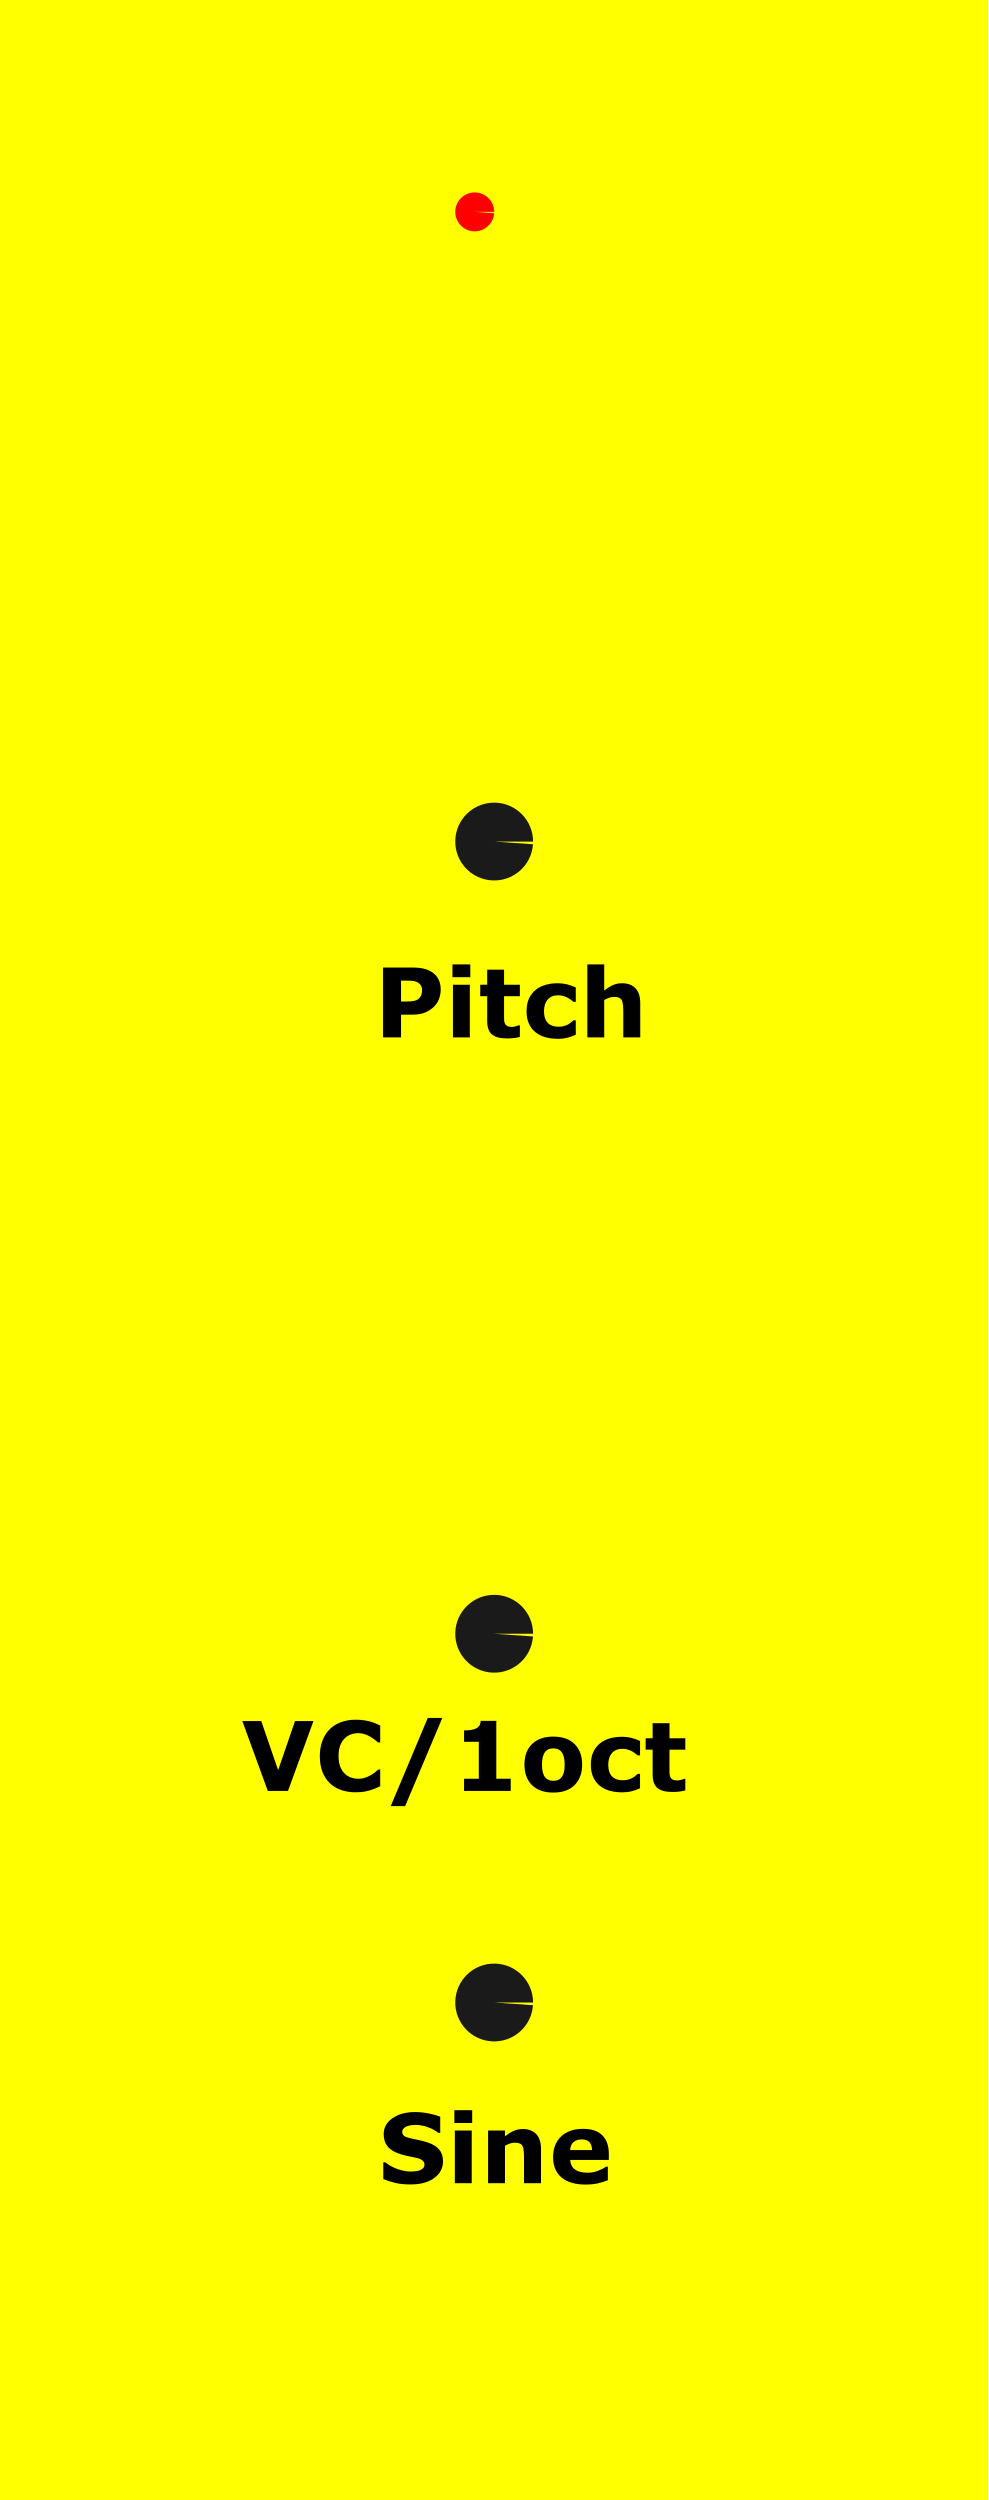
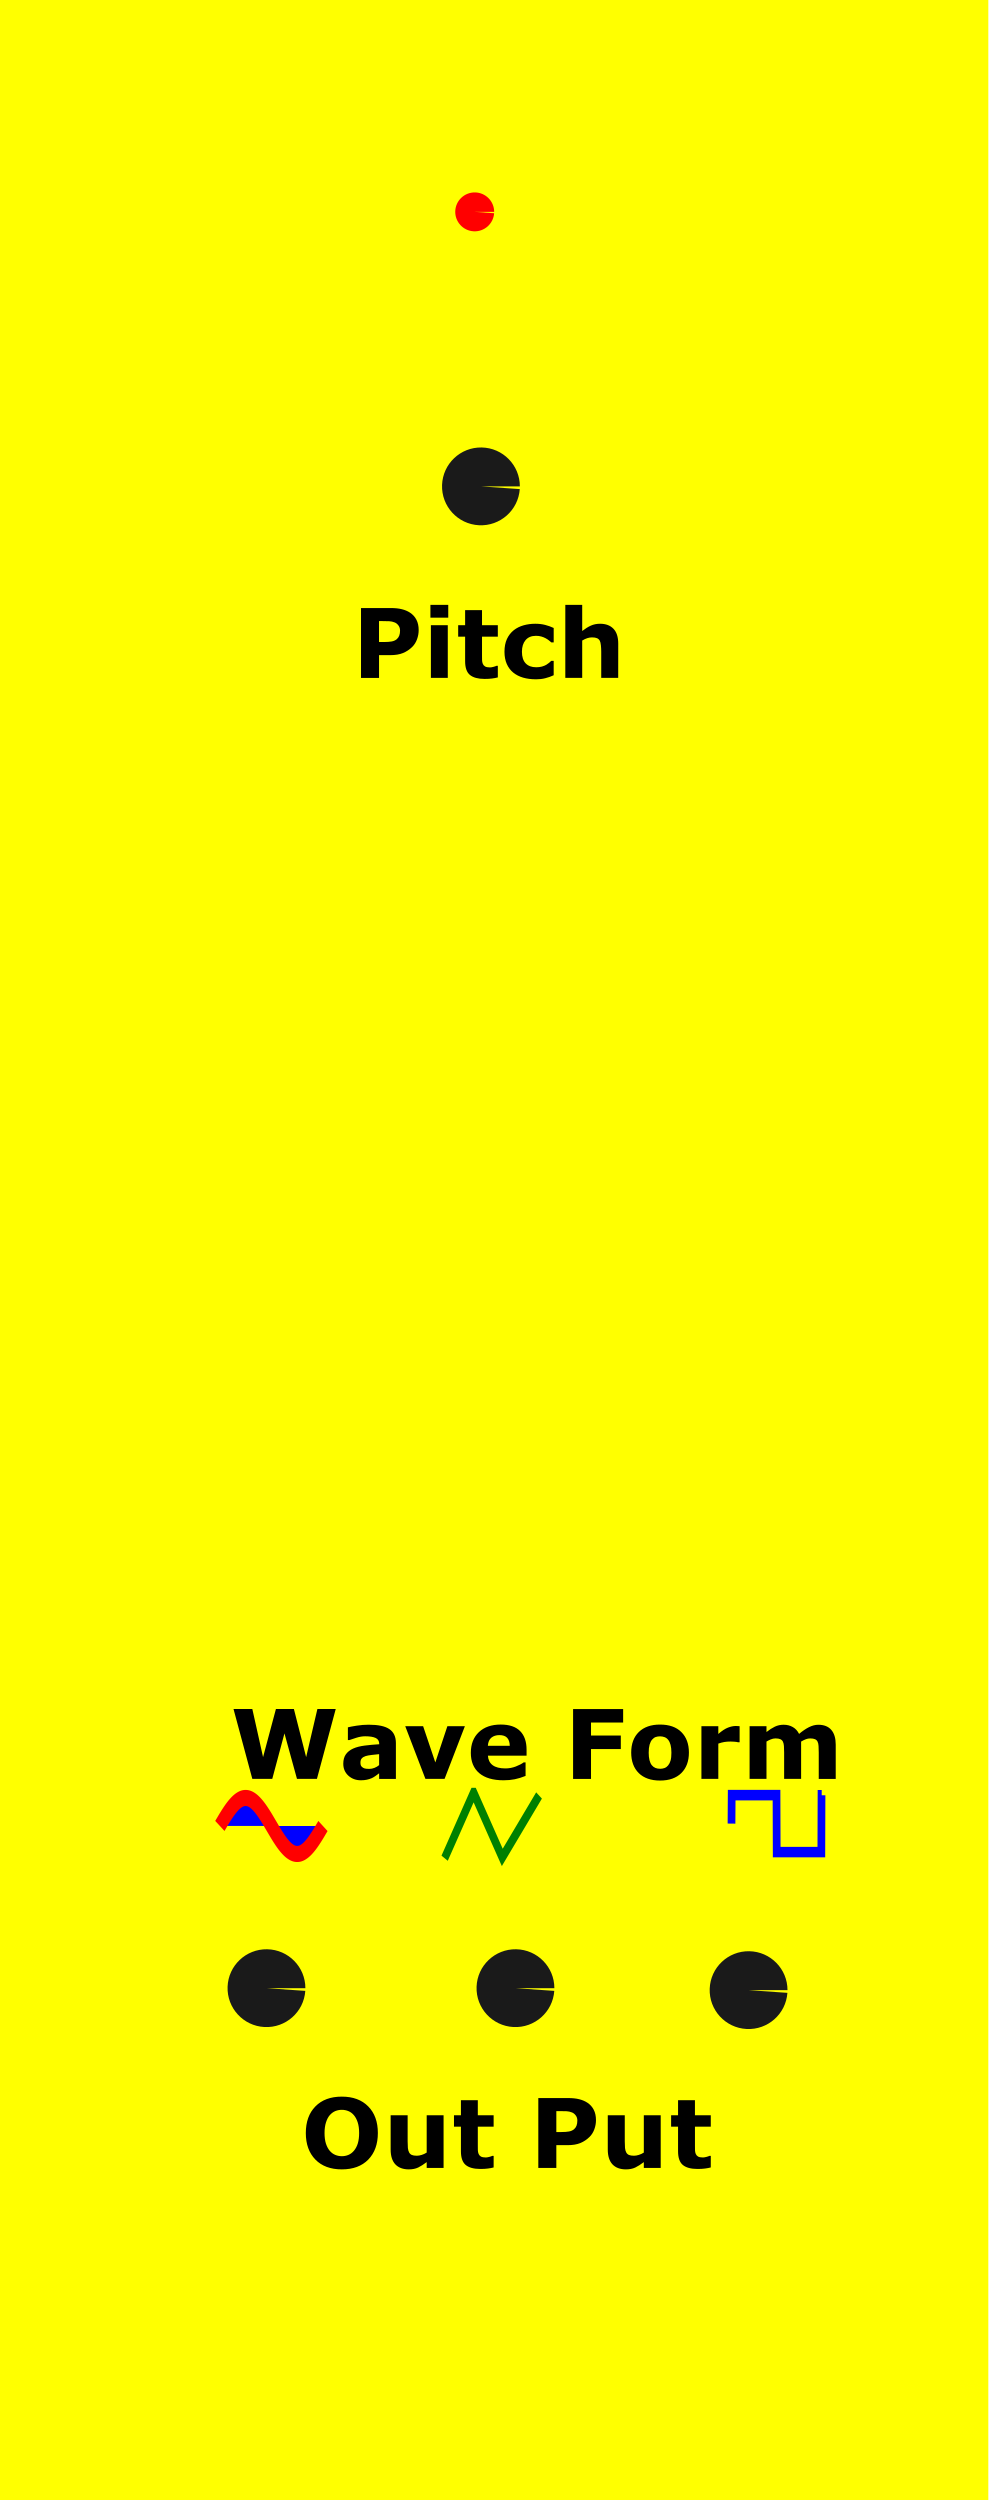
<svg xmlns="http://www.w3.org/2000/svg" width="50.8mm" height="128.5mm" viewBox="0 0 56.444 142.778" version="1.1" id="svg1">
  <defs id="defs1" />
  <g id="layer3" transform="matrix(0.7373705,0,0,1,39.18282,0.5871666)">
    <rect style="fill:#ffff00;stroke-width:0.436" id="rect1" width="76.548" height="142.778" x="-53.139" y="-0.587" />
-     <path d="m -16.32,65.133 q 0,0.312 -0.109,0.612 -0.109,0.296 -0.312,0.499 -0.278,0.275 -0.621,0.415 -0.34,0.14 -0.849,0.14 h -0.746 v 1.513 h -1.198 v -4.646 h 1.972 q 0.443,0 0.746,0.078 0.306,0.075 0.54,0.228 0.281,0.184 0.427,0.471 0.15,0.287 0.15,0.69 z m -1.239,0.028 q 0,-0.197 -0.106,-0.337 -0.106,-0.144 -0.247,-0.2 -0.187,-0.075 -0.365,-0.081 -0.178,-0.009 -0.474,-0.009 h -0.206 v 1.392 h 0.343 q 0.306,0 0.502,-0.037 0.2,-0.037 0.334,-0.15 0.115,-0.1 0.165,-0.237 0.053,-0.14 0.053,-0.34 z m 3.176,3.152 h -1.123 v -3.504 h 1.123 z m 0.031,-4.004 h -1.186 v -0.852 h 1.186 z m 3.298,3.972 q -0.181,0.047 -0.384,0.072 -0.203,0.028 -0.496,0.028 -0.655,0 -0.977,-0.265 -0.318,-0.265 -0.318,-0.908 v -1.638 h -0.462 v -0.761 h 0.462 v -1.002 h 1.123 v 1.002 h 1.052 v 0.761 h -1.052 v 1.242 q 0,0.184 0.003,0.321 0.003,0.137 0.05,0.247 0.044,0.109 0.153,0.175 0.112,0.062 0.325,0.062 0.087,0 0.228,-0.037 0.144,-0.037 0.2,-0.069 h 0.094 z m 2.524,0.125 q -0.459,0 -0.839,-0.109 -0.378,-0.109 -0.658,-0.337 -0.278,-0.228 -0.431,-0.574 -0.153,-0.346 -0.153,-0.811 0,-0.49 0.162,-0.846 0.165,-0.356 0.459,-0.59 0.284,-0.222 0.655,-0.325 0.371,-0.103 0.771,-0.103 0.359,0 0.662,0.078 0.303,0.078 0.565,0.203 v 0.958 h -0.159 q -0.066,-0.056 -0.159,-0.131 -0.09,-0.075 -0.225,-0.147 -0.128,-0.069 -0.281,-0.112 -0.153,-0.047 -0.356,-0.047 -0.449,0 -0.693,0.287 -0.24,0.284 -0.24,0.774 0,0.506 0.247,0.768 0.25,0.262 0.705,0.262 0.212,0 0.381,-0.047 0.172,-0.05 0.284,-0.115 0.106,-0.062 0.187,-0.131 0.081,-0.069 0.15,-0.134 h 0.159 v 0.958 q -0.265,0.125 -0.555,0.197 -0.287,0.075 -0.637,0.075 z m 5.482,-0.094 H -4.178 V 66.574 q 0,-0.212 -0.022,-0.421 -0.022,-0.212 -0.075,-0.312 -0.062,-0.115 -0.184,-0.169 -0.119,-0.053 -0.334,-0.053 -0.153,0 -0.312,0.05 -0.156,0.05 -0.34,0.159 v 2.484 h -1.123 v -4.855 h 1.123 v 1.738 q 0.3,-0.234 0.574,-0.359 0.278,-0.125 0.615,-0.125 0.568,0 0.886,0.331 0.321,0.331 0.321,0.989 z" id="text5" style="font-weight:738;font-size:6.391px;line-height:2.7;font-family:'.CJK Symbols Fallback MO';-inkscape-font-specification:'.CJK Symbols Fallback MO weight=738';text-align:center;letter-spacing:0.027px;text-anchor:middle;stroke-width:0.342" transform="scale(1.164547,0.8587028)" aria-label="Pitch" />
-     <path d="m -24.783,113.783 -1.694,4.646 h -1.342 l -1.694,-4.646 h 1.258 l 1.123,3.264 1.123,-3.264 z m 2.795,4.737 q -0.518,0 -0.958,-0.153 -0.437,-0.153 -0.752,-0.456 -0.315,-0.303 -0.49,-0.755 -0.172,-0.452 -0.172,-1.045 0,-0.552 0.165,-1.002 0.165,-0.449 0.481,-0.771 0.303,-0.309 0.749,-0.477 0.449,-0.169 0.98,-0.169 0.293,0 0.527,0.034 0.237,0.031 0.437,0.084 0.209,0.059 0.378,0.134 0.172,0.072 0.3,0.134 v 1.126 h -0.137 q -0.087,-0.075 -0.222,-0.178 -0.131,-0.103 -0.3,-0.203 -0.172,-0.1 -0.371,-0.169 -0.2,-0.069 -0.427,-0.069 -0.253,0 -0.481,0.081 -0.228,0.078 -0.421,0.262 -0.184,0.178 -0.3,0.471 -0.112,0.293 -0.112,0.711 0,0.437 0.122,0.73 0.125,0.293 0.312,0.462 0.19,0.172 0.424,0.247 0.234,0.072 0.462,0.072 0.218,0 0.431,-0.066 0.215,-0.066 0.396,-0.178 0.153,-0.09 0.284,-0.193 0.131,-0.103 0.215,-0.178 h 0.125 v 1.111 q -0.175,0.078 -0.334,0.147 -0.159,0.069 -0.334,0.119 -0.228,0.066 -0.427,0.1 -0.2,0.034 -0.549,0.034 z m 5.775,-4.946 -2.474,5.866 h -0.958 l 2.465,-5.866 z m 4.549,4.855 h -3.102 v -0.811 h 0.98 v -2.456 h -0.98 v -0.758 q 0.225,0 0.431,-0.025 0.206,-0.028 0.343,-0.094 0.162,-0.078 0.243,-0.203 0.081,-0.125 0.094,-0.312 h 1.033 v 3.847 h 0.958 z m 4.752,-1.751 q 0,0.864 -0.506,1.364 -0.502,0.496 -1.414,0.496 -0.911,0 -1.417,-0.496 -0.502,-0.499 -0.502,-1.364 0,-0.871 0.506,-1.367 0.509,-0.496 1.414,-0.496 0.917,0 1.417,0.499 0.502,0.499 0.502,1.364 z m -1.382,0.852 q 0.109,-0.134 0.162,-0.321 0.056,-0.19 0.056,-0.524 0,-0.309 -0.056,-0.518 -0.056,-0.209 -0.156,-0.334 -0.1,-0.128 -0.24,-0.181 -0.14,-0.053 -0.303,-0.053 -0.162,0 -0.29,0.044 -0.125,0.044 -0.24,0.175 -0.103,0.122 -0.165,0.334 -0.059,0.212 -0.059,0.534 0,0.287 0.053,0.499 0.053,0.209 0.156,0.337 0.1,0.122 0.237,0.178 0.14,0.056 0.318,0.056 0.153,0 0.29,-0.05 0.14,-0.053 0.237,-0.175 z m 4.04,0.992 q -0.459,0 -0.839,-0.109 -0.378,-0.109 -0.658,-0.337 -0.278,-0.228 -0.431,-0.574 -0.153,-0.346 -0.153,-0.811 0,-0.49 0.162,-0.846 0.165,-0.356 0.459,-0.59 0.284,-0.222 0.655,-0.325 0.371,-0.103 0.771,-0.103 0.359,0 0.662,0.078 0.303,0.078 0.565,0.203 v 0.958 H -3.222 q -0.066,-0.056 -0.159,-0.131 -0.09,-0.075 -0.225,-0.147 -0.128,-0.069 -0.281,-0.112 -0.153,-0.047 -0.356,-0.047 -0.449,0 -0.693,0.287 -0.24,0.284 -0.24,0.774 0,0.506 0.247,0.768 0.25,0.262 0.705,0.262 0.212,0 0.381,-0.047 0.172,-0.05 0.284,-0.115 0.106,-0.062 0.187,-0.131 0.081,-0.069 0.15,-0.134 h 0.159 v 0.958 q -0.265,0.125 -0.555,0.197 -0.287,0.075 -0.637,0.075 z m 4.203,-0.125 q -0.181,0.047 -0.384,0.072 -0.203,0.028 -0.496,0.028 -0.655,0 -0.977,-0.265 -0.318,-0.265 -0.318,-0.908 v -1.638 h -0.462 v -0.761 h 0.462 v -1.002 h 1.123 v 1.002 h 1.052 v 0.761 H -1.104 v 1.242 q 0,0.184 0.003,0.321 0.003,0.137 0.05,0.247 0.044,0.109 0.153,0.175 0.112,0.062 0.325,0.062 0.087,0 0.228,-0.037 0.144,-0.037 0.2,-0.069 h 0.094 z" id="text6" style="font-weight:738;font-size:6.391px;line-height:2.7;font-family:'.CJK Symbols Fallback MO';-inkscape-font-specification:'.CJK Symbols Fallback MO weight=738';text-align:center;letter-spacing:0.027px;text-anchor:middle;stroke-width:0.342" transform="scale(1.164547,0.8587028)" aria-label="VC/1oct&#10;" />
-     <path d="m -16.166,143.057 q 0,0.686 -0.584,1.117 -0.58,0.427 -1.579,0.427 -0.577,0 -1.008,-0.1 -0.427,-0.103 -0.802,-0.259 v -1.114 h 0.131 q 0.371,0.296 0.83,0.456 0.462,0.159 0.886,0.159 0.109,0 0.287,-0.019 0.178,-0.019 0.29,-0.062 0.137,-0.056 0.225,-0.14 0.09,-0.084 0.09,-0.25 0,-0.153 -0.131,-0.262 -0.128,-0.112 -0.378,-0.172 -0.262,-0.062 -0.555,-0.115 -0.29,-0.056 -0.546,-0.14 -0.587,-0.19 -0.846,-0.515 -0.256,-0.328 -0.256,-0.811 0,-0.649 0.58,-1.058 0.584,-0.412 1.498,-0.412 0.459,0 0.905,0.09 0.449,0.087 0.777,0.222 v 1.07 H -16.478 q -0.281,-0.225 -0.69,-0.374 -0.406,-0.153 -0.83,-0.153 -0.15,0 -0.3,0.022 -0.147,0.019 -0.284,0.075 -0.122,0.047 -0.209,0.144 -0.087,0.094 -0.087,0.215 0,0.184 0.14,0.284 0.14,0.097 0.53,0.178 0.256,0.053 0.49,0.103 0.237,0.05 0.509,0.137 0.534,0.175 0.786,0.477 0.256,0.3 0.256,0.78 z m 1.909,1.46 h -1.123 v -3.504 h 1.123 z m 0.031,-4.004 h -1.186 v -0.852 h 1.186 z m 4.577,4.004 h -1.13 v -1.738 q 0,-0.212 -0.022,-0.421 -0.022,-0.212 -0.075,-0.312 -0.062,-0.115 -0.184,-0.169 -0.119,-0.053 -0.334,-0.053 -0.153,0 -0.312,0.05 -0.156,0.05 -0.34,0.159 v 2.484 h -1.123 v -3.504 h 1.123 v 0.387 q 0.3,-0.234 0.574,-0.359 0.278,-0.125 0.615,-0.125 0.568,0 0.886,0.331 0.321,0.331 0.321,0.989 z m 4.511,-1.545 h -2.571 q 0.025,0.412 0.312,0.63 0.29,0.218 0.852,0.218 0.356,0 0.69,-0.128 0.334,-0.128 0.527,-0.275 h 0.125 v 0.902 q -0.381,0.153 -0.718,0.222 -0.337,0.069 -0.746,0.069 -1.055,0 -1.616,-0.474 -0.562,-0.474 -0.562,-1.351 0,-0.867 0.53,-1.373 0.534,-0.509 1.46,-0.509 0.855,0 1.286,0.434 0.431,0.431 0.431,1.242 z m -1.117,-0.658 q -0.009,-0.353 -0.175,-0.53 -0.165,-0.178 -0.515,-0.178 -0.325,0 -0.534,0.169 -0.209,0.169 -0.234,0.54 z" id="text8" style="font-weight:738;font-size:6.391px;line-height:2.7;font-family:'.CJK Symbols Fallback MO';-inkscape-font-specification:'.CJK Symbols Fallback MO weight=738';text-align:center;letter-spacing:0.027px;text-anchor:middle;stroke-width:0.342" transform="scale(1.164547,0.8587028)" aria-label="Sine" />
+     <path d="m -18.701,105.537 0.009,-0.015 0.009,-0.015 0.009,-0.015 0.009,-0.015 0.009,-0.015 0.009,-0.015 0.009,-0.015 0.009,-0.015 0.009,-0.015 0.009,-0.015 0.009,-0.015 0.009,-0.015 0.009,-0.015 0.009,-0.015 0.009,-0.015 0.009,-0.015 0.009,-0.015 0.009,-0.015 0.009,-0.015 0.009,-0.015 0.009,-0.015 0.009,-0.015 0.009,-0.015 0.009,-0.015 0.009,-0.015 0.009,-0.015 0.009,-0.015 0.009,-0.015 0.009,-0.015 0.009,-0.015 0.009,-0.015 0.009,-0.015 0.009,-0.015 0.009,-0.015 0.009,-0.015 0.009,-0.015 0.009,-0.015 0.009,-0.015 0.009,-0.015 0.009,-0.015 0.009,-0.015 0.009,-0.015 0.009,-0.015 0.009,-0.015 0.009,-0.015 0.009,-0.015 0.009,-0.015 0.009,-0.015 0.009,-0.015 0.009,-0.015 0.009,-0.015 0.009,-0.015 0.009,-0.015 0.009,-0.015 0.009,-0.015 0.009,-0.015 0.009,-0.015 0.009,-0.015 0.009,-0.015 0.009,-0.015 0.009,-0.015 0.009,-0.015 0.009,-0.015 0.009,-0.015 0.009,-0.015 0.009,-0.015 0.009,-0.015 0.009,-0.015 0.009,-0.015 0.009,-0.015 0.009,-0.015 0.009,-0.015 0.009,-0.015 0.009,-0.015 0.009,-0.015 0.009,-0.015 0.009,-0.015 0.009,-0.015 0.009,-0.015 0.009,-0.015 0.009,-0.015 0.009,-0.015 0.009,-0.015 0.009,-0.015 0.009,-0.015 0.009,-0.015 0.009,-0.015 0.009,-0.015 0.009,-0.015 0.009,-0.015 0.009,-0.015 0.009,-0.015 0.009,-0.015 0.009,-0.015 0.009,-0.015 0.009,-0.015 0.009,-0.015 0.009,-0.015 0.009,-0.015 0.009,-0.015 0.009,-0.015 0.009,-0.015 0.009,-0.015 0.009,-0.015 0.009,-0.015 0.009,-0.015 0.009,-0.015 0.009,-0.015 0.009,-0.015 0.009,-0.015 0.009,-0.015 0.009,-0.015 0.009,-0.015 0.009,-0.015 0.009,-0.015 0.009,-0.015 0.009,-0.015 0.009,-0.015 0.009,-0.015 0.009,-0.015 0.009,-0.015 0.009,-0.015 0.009,-0.015 0.009,-0.015 0.009,-0.015 0.009,-0.015 0.009,-0.015 0.009,-0.015 0.009,-0.015 0.009,-0.015 0.009,-0.015 0.009,-0.015 0.009,-0.015 0.009,-0.015 0.009,-0.015 0.009,-0.015 0.009,-0.015 0.009,-0.015 0.009,-0.015 0.009,-0.015 0.009,-0.015 0.009,-0.015 0.009,-0.015 0.009,-0.015 0.009,-0.015 0.009,-0.015 0.009,-0.015 0.009,-0.015 0.009,-0.015 0.009,-0.015 0.009,-0.015 0.009,-0.015 0.009,-0.015 0.009,-0.015 0.009,-0.015 0.009,-0.015 0.009,-0.015 0.009,-0.015 0.009,-0.015 0.009,-0.015 0.009,-0.015 0.009,-0.015 0.009,-0.015 0.009,-0.015 0.009,-0.015 0.009,-0.015 0.009,-0.015 0.009,-0.015 0.009,-0.015 0.009,-0.015 0.009,-0.015 0.009,-0.015 0.009,-0.015 0.009,-0.015 0.009,-0.015 0.009,-0.015 0.009,-0.015 0.009,-0.015 0.009,-0.015 0.009,-0.015 0.009,-0.015 0.009,-0.015 0.009,-0.015 0.009,-0.015 0.009,-0.015 0.009,-0.015 0.009,-0.015 0.009,-0.015 0.009,-0.015 0.009,-0.015 0.009,-0.015 0.009,-0.015 0.009,-0.015 0.009,-0.015 0.009,-0.015 0.009,-0.015 0.009,-0.015 0.009,-0.015 0.009,-0.015 0.009,-0.015 0.009,-0.015 0.009,-0.015 0.009,-0.015 0.009,-0.015 0.009,-0.015 0.009,-0.015 0.009,-0.015 0.009,-0.015 0.009,-0.015 0.009,-0.015 0.009,-0.015 0.009,-0.015 0.009,-0.015 0.009,-0.015 0.009,-0.015 0.009,-0.015 0.009,-0.015 0.009,-0.015 0.009,-0.015 0.009,-0.015 0.009,-0.015 0.009,-0.015 0.009,-0.015 0.009,-0.015 0.009,-0.015 0.009,-0.015 0.009,-0.015 0.009,-0.015 0.009,-0.015 0.009,-0.015 0.009,-0.015 0.009,-0.015 0.009,-0.015 0.009,-0.015 0.009,-0.015 0.009,-0.015 0.009,-0.015 0.009,-0.015 0.009,-0.015 0.009,-0.015 0.009,-0.015 0.009,-0.015 0.009,-0.015 0.009,-0.015 0.009,-0.015 0.009,-0.015 0.009,-0.015 0.009,-0.015 0.009,-0.015 h 0.009 l 0.009,0.015 0.009,0.015 0.009,0.015 0.009,0.015 0.009,0.015 0.009,0.015 0.009,0.015 0.009,0.015 0.009,0.015 0.009,0.015 0.009,0.015 0.009,0.015 0.009,0.015 0.009,0.015 0.009,0.015 0.009,0.015 0.009,0.015 0.009,0.015 0.009,0.015 0.009,0.015 0.009,0.015 0.009,0.015 0.009,0.015 0.009,0.015 0.009,0.015 0.009,0.015 0.009,0.015 0.009,0.015 0.009,0.015 0.009,0.015 0.009,0.015 0.009,0.015 0.009,0.015 0.009,0.015 0.009,0.015 0.009,0.015 0.009,0.015 0.009,0.015 0.009,0.015 0.009,0.015 0.009,0.015 0.009,0.015 0.009,0.015 0.009,0.015 0.009,0.015 0.009,0.015 0.009,0.015 0.009,0.015 0.009,0.015 0.009,0.015 0.009,0.015 0.009,0.015 0.009,0.015 0.009,0.015 0.009,0.015 0.009,0.015 0.009,0.015 0.009,0.015 0.009,0.015 0.009,0.015 0.009,0.015 0.009,0.015 0.009,0.015 0.009,0.015 0.009,0.015 0.009,0.015 0.009,0.015 0.009,0.015 0.009,0.015 0.009,0.015 0.009,0.015 0.009,0.015 0.009,0.015 0.009,0.015 0.009,0.015 0.009,0.015 0.009,0.015 0.009,0.015 0.009,0.015 0.009,0.015 0.009,0.015 0.009,0.015 0.009,0.015 0.009,0.015 0.009,0.015 0.009,0.015 0.009,0.015 0.009,0.015 0.009,0.015 0.009,0.015 0.009,0.015 0.009,0.015 0.009,0.015 0.009,0.015 0.009,0.015 0.009,0.015 0.009,0.015 0.009,0.015 0.009,0.015 0.009,0.015 0.009,0.015 0.009,0.015 0.009,0.015 0.009,0.015 0.009,0.015 0.009,0.015 0.009,0.015 0.009,0.015 0.009,0.015 0.009,0.015 0.009,0.015 0.009,0.015 0.009,0.015 0.009,0.015 0.009,0.015 0.009,0.015 0.009,0.015 0.009,0.015 0.009,0.015 0.009,0.015 0.009,0.015 0.009,0.015 0.009,0.015 0.009,0.015 0.009,0.015 0.009,0.015 0.009,0.015 0.009,0.015 0.009,0.015 0.009,0.015 0.009,0.015 0.009,0.015 0.009,0.015 0.009,0.015 0.009,0.015 0.009,0.015 0.009,0.015 0.009,0.015 0.009,0.015 0.009,0.015 0.009,0.015 0.009,0.015 0.009,0.015 0.009,0.015 0.009,0.015 0.009,0.015 0.009,0.015 0.009,0.015 0.009,0.015 0.009,0.015 0.009,0.015 0.009,0.015 0.009,0.015 0.009,0.015 0.009,0.015 0.009,0.015 0.009,0.015 0.009,0.015 0.009,0.015 0.009,0.015 0.009,0.015 0.009,0.015 0.009,0.015 0.009,0.015 0.009,0.015 0.009,0.015 0.009,0.015 0.009,0.015 0.009,0.015 0.009,0.015 0.009,0.015 0.009,0.015 0.009,0.015 0.009,0.015 0.009,0.015 0.009,0.015 0.009,0.015 0.009,0.015 0.009,0.015 0.009,0.015 0.009,0.015 0.009,0.015 0.009,0.015 0.009,0.015 0.009,0.015 0.009,0.015 0.009,0.015 0.009,0.015 0.009,0.015 0.009,0.015 0.009,0.015 0.009,0.015 0.009,0.015 0.009,0.015 0.009,0.015 0.009,0.015 0.009,0.015 0.009,0.015 0.009,0.015 0.009,0.015 0.009,0.015 0.009,0.015 0.009,0.015 0.009,0.015 0.009,0.015 0.009,0.015 0.009,0.015 0.009,0.015 0.009,0.015 0.009,0.015 0.009,0.015 0.009,0.015 0.009,0.015 0.009,0.015 0.009,0.015 0.009,0.015 0.009,0.015 0.009,0.015 0.009,0.015 0.009,0.015 0.009,0.015 0.009,0.015 0.009,0.015 0.009,0.015 0.009,0.015 0.009,0.015 0.009,0.015 0.009,0.015 0.009,0.015 0.009,0.015 0.009,0.015 0.009,0.015 0.009,0.015 0.009,0.015 0.009,0.015 0.009,0.015 0.009,0.015 0.009,0.015 0.009,0.015 0.009,0.015 0.009,0.015 0.009,0.015 0.009,0.015 0.009,0.015 0.009,0.015 0.009,0.015 2.848,-3.538" stroke="#008000" stroke-width="0.052" fill="none" id="path2-8" style="fill:none;stroke-width:0.569;stroke-dasharray:none" />
+     <path d="m -36.11,103.694 0.016,-0.02 0.016,-0.02 0.016,-0.02 0.016,-0.02 0.016,-0.02 0.016,-0.02 0.016,-0.02 0.016,-0.02 0.016,-0.02 0.016,-0.02 0.016,-0.02 0.016,-0.02 0.016,-0.02 0.016,-0.02 0.016,-0.02 0.016,-0.02 0.016,-0.02 0.016,-0.02 0.016,-0.02 0.016,-0.02 0.016,-0.019 0.016,-0.019 0.016,-0.019 0.016,-0.019 0.016,-0.019 0.016,-0.019 0.016,-0.019 0.016,-0.019 0.016,-0.019 0.016,-0.019 0.016,-0.019 0.016,-0.018 0.016,-0.018 0.016,-0.018 0.016,-0.018 0.016,-0.018 0.016,-0.018 0.016,-0.018 0.016,-0.018 0.016,-0.018 0.016,-0.018 0.016,-0.017 0.016,-0.017 0.016,-0.017 0.016,-0.017 0.016,-0.017 0.016,-0.017 0.016,-0.017 0.016,-0.017 0.016,-0.016 0.016,-0.016 0.016,-0.016 0.016,-0.016 0.016,-0.016 0.016,-0.015 0.016,-0.015 0.016,-0.015 0.016,-0.015 0.016,-0.015 0.016,-0.015 0.016,-0.015 0.016,-0.014 0.016,-0.014 0.016,-0.014 0.016,-0.014 0.016,-0.014 0.016,-0.013 0.016,-0.013 0.016,-0.013 0.016,-0.013 0.016,-0.013 0.016,-0.013 0.016,-0.012 0.016,-0.012 0.016,-0.012 0.016,-0.012 0.016,-0.011 0.016,-0.011 0.016,-0.011 0.016,-0.011 0.016,-0.011 0.016,-0.01 0.016,-0.01 0.016,-0.01 0.016,-0.01 0.016,-0.01 0.016,-0.009 0.016,-0.009 0.016,-0.009 0.016,-0.009 0.016,-0.008 0.016,-0.008 0.016,-0.008 0.016,-0.008 0.016,-0.008 0.016,-0.007 0.016,-0.007 0.016,-0.007 0.016,-0.007 0.016,-0.006 0.016,-0.006 0.016,-0.006 0.016,-0.006 0.016,-0.005 0.016,-0.005 0.016,-0.005 0.016,-0.005 0.016,-0.004 0.016,-0.004 0.016,-0.004 0.016,-0.004 0.016,-0.003 0.016,-0.003 0.016,-0.003 0.016,-0.002 0.016,-0.002 0.016,-0.002 0.016,-0.002 0.016,-0.001 0.016,-0.001 0.016,-10e-4 0.016,-8.8e-4 0.016,-5.3e-4 0.016,-3.6e-4 h 0.016 l 0.016,1.6e-4 0.016,5.3e-4 0.016,7.1e-4 0.016,8.8e-4 0.016,0.001 0.016,0.001 0.016,0.002 0.016,0.002 0.016,0.002 0.016,0.002 0.016,0.003 0.016,0.003 0.016,0.003 0.016,0.003 0.016,0.004 0.016,0.004 0.016,0.004 0.016,0.005 0.016,0.005 0.016,0.005 0.016,0.005 0.016,0.005 0.016,0.006 0.016,0.006 0.016,0.006 0.016,0.007 0.016,0.007 0.016,0.007 0.016,0.007 0.016,0.007 0.016,0.008 0.016,0.008 0.016,0.008 0.016,0.008 0.016,0.008 0.016,0.009 0.016,0.009 0.016,0.009 0.016,0.009 0.016,0.01 0.016,0.01 0.016,0.01 0.016,0.01 0.016,0.011 0.016,0.011 0.016,0.011 0.016,0.011 0.016,0.011 0.016,0.012 0.016,0.012 0.016,0.012 0.016,0.012 0.016,0.012 0.016,0.013 0.016,0.013 0.016,0.013 0.016,0.013 0.016,0.013 0.016,0.014 0.016,0.014 0.016,0.014 0.016,0.014 0.016,0.014 0.016,0.014 0.016,0.015 0.016,0.015 0.016,0.015 0.016,0.015 0.016,0.015 0.016,0.015 0.016,0.016 0.016,0.016 0.016,0.016 0.016,0.016 0.016,0.016 0.016,0.016 0.016,0.017 0.016,0.017 0.016,0.017 0.016,0.017 0.016,0.017 0.016,0.017 0.016,0.017 0.016,0.018 0.016,0.018 0.016,0.018 0.016,0.018 0.016,0.018 0.016,0.018 0.016,0.018 0.016,0.018 0.016,0.018 0.016,0.018 0.016,0.019 0.016,0.019 0.016,0.019 0.016,0.019 0.016,0.019 0.016,0.019 0.016,0.019 0.016,0.019 0.016,0.019 0.016,0.019 0.016,0.02 0.016,0.019 0.016,0.02 0.016,0.02 0.016,0.02 0.016,0.02 0.016,0.02 0.016,0.02 0.016,0.02 0.016,0.02 0.016,0.02 0.016,0.02 0.016,0.02 0.016,0.02 0.016,0.02 0.016,0.02 0.016,0.02 0.016,0.02 0.016,0.02 0.016,0.02 0.016,0.02 0.016,0.02 0.016,0.02 0.016,0.02 0.016,0.02 0.016,0.02 0.016,0.02 0.016,0.02 0.016,0.02 0.016,0.02 0.016,0.02 0.016,0.02 0.016,0.02 0.016,0.02 0.016,0.02 0.016,0.02 0.016,0.02 0.016,0.02 0.016,0.02 0.016,0.02 0.016,0.02 0.016,0.019 0.016,0.02 0.016,0.019 0.016,0.019 0.016,0.019 0.016,0.019 0.016,0.019 0.016,0.019 0.016,0.019 0.016,0.019 0.016,0.019 0.016,0.019 0.016,0.018 0.016,0.018 0.016,0.018 0.016,0.018 0.016,0.018 0.016,0.018 0.016,0.018 0.016,0.018 0.016,0.018 0.016,0.018 0.016,0.017 0.016,0.017 0.016,0.017 0.016,0.017 0.016,0.017 0.016,0.017 0.016,0.017 0.016,0.016 0.016,0.016 0.016,0.016 0.016,0.016 0.016,0.016 0.016,0.016 0.016,0.015 0.016,0.015 0.016,0.015 0.016,0.015 0.016,0.015 0.016,0.015 0.016,0.014 0.016,0.014 0.016,0.014 0.016,0.014 0.016,0.014 0.016,0.014 0.016,0.013 0.016,0.013 0.016,0.013 0.016,0.013 0.016,0.013 0.016,0.012 0.016,0.012 0.016,0.012 0.016,0.012 0.016,0.012 0.016,0.012 0.016,0.011 0.016,0.011 0.016,0.011 0.016,0.011 0.016,0.01 0.016,0.01 0.016,0.01 0.016,0.01 0.016,0.009 0.016,0.009 0.016,0.009 0.016,0.009 0.016,0.008 0.016,0.008 0.016,0.008 0.016,0.008 0.016,0.008 0.016,0.007 0.016,0.007 0.016,0.007 0.016,0.007 0.016,0.007 0.016,0.006 0.016,0.006 0.016,0.006 0.016,0.005 0.016,0.005 0.016,0.005 0.016,0.005 0.016,0.005 0.016,0.004 0.016,0.004 0.016,0.004 0.016,0.003 0.016,0.003 0.016,0.003 0.016,0.003 0.016,0.002 0.016,0.002 0.016,0.002 0.016,0.002 0.016,0.001 0.016,10e-4 0.016,8.8e-4 0.016,7.1e-4 0.016,5.3e-4 0.016,1.7e-4 h 0.016 l 0.016,-3.7e-4 0.016,-5.3e-4 0.016,-8.7e-4 0.016,-0.001 0.016,-0.001 0.016,-10e-4 0.016,-0.002 0.016,-0.002 0.016,-0.002 0.016,-0.002 0.016,-0.003 0.016,-0.003 0.016,-0.003 0.016,-0.004 0.016,-0.004 0.016,-0.004 0.016,-0.004 0.016,-0.005 0.016,-0.005 0.016,-0.005 0.016,-0.005 0.016,-0.006 0.016,-0.006 0.016,-0.006 0.016,-0.006 0.016,-0.007 0.016,-0.007 0.016,-0.007 0.016,-0.007 0.016,-0.008 0.016,-0.008 0.016,-0.008 0.016,-0.008 0.016,-0.008 0.016,-0.009 0.016,-0.009 0.016,-0.009 0.016,-0.009 0.016,-0.01 0.016,-0.01 0.016,-0.01 0.016,-0.01 0.016,-0.01 0.016,-0.011 0.016,-0.011 0.016,-0.011 0.016,-0.011 0.016,-0.011 0.016,-0.012 0.016,-0.012 0.016,-0.012 0.016,-0.012 0.016,-0.013 0.016,-0.013 0.016,-0.013 0.016,-0.013 0.016,-0.013 0.016,-0.013 0.016,-0.014 0.016,-0.014 0.016,-0.014 0.016,-0.014 0.016,-0.014 0.016,-0.015 0.016,-0.015 0.016,-0.015 0.016,-0.015 0.016,-0.015 0.016,-0.015 0.016,-0.015 0.016,-0.016 0.016,-0.016 0.016,-0.016 0.016,-0.016 0.016,-0.016 0.016,-0.017 0.016,-0.017 0.016,-0.017 0.016,-0.017 0.016,-0.017 0.016,-0.017 0.016,-0.017 0.016,-0.017 0.016,-0.018 0.016,-0.018 0.016,-0.018 0.016,-0.018 0.016,-0.018 0.016,-0.018 0.016,-0.018 0.016,-0.018 0.016,-0.018 0.016,-0.018 0.016,-0.019 0.016,-0.019 0.016,-0.019 0.016,-0.019 0.016,-0.019 0.016,-0.019 0.016,-0.019 0.016,-0.019 0.016,-0.019 0.016,-0.019 0.016,-0.019 0.016,-0.02 0.016,-0.02 0.016,-0.02 0.016,-0.02 0.016,-0.02 0.016,-0.02 0.016,-0.02 0.016,-0.02 0.016,-0.02 0.016,-0.02 0.016,-0.02 0.016,-0.02 0.016,-0.02 0.016,-0.02 0.016,-0.02 0.016,-0.02 0.016,-0.02 0.016,-0.02 0.016,-0.02 0.016,-0.02" stroke="#ff0000" stroke-width="2" fill="none" id="path1-5" style="fill:#0000ff;stroke-width:0.919;stroke-dasharray:none" />
+     <path d="m 3.518,103.561 0.014,-1.626 h 0.014 0.014 0.014 0.014 0.014 0.014 0.014 0.014 0.014 0.014 0.014 0.014 0.014 0.014 0.014 0.014 0.014 0.014 0.014 0.014 0.014 0.014 0.014 0.014 0.014 0.014 0.014 0.014 0.014 0.014 0.014 0.014 0.014 0.014 0.014 0.014 0.014 0.014 0.014 0.014 0.014 0.014 0.014 0.014 0.014 0.014 0.014 0.014 0.014 0.014 0.014 0.014 0.014 0.014 0.014 0.014 0.014 0.014 0.014 0.014 0.014 0.014 0.014 0.014 0.014 0.014 0.014 0.014 0.014 0.014 0.014 0.014 0.014 0.014 0.014 0.014 0.014 0.014 0.014 0.014 0.014 0.014 0.014 0.014 0.014 0.014 0.014 0.014 0.014 0.014 0.014 0.014 0.014 0.014 0.014 0.014 0.014 0.014 0.014 0.014 0.014 0.014 0.014 0.014 0.014 0.014 0.014 0.014 0.014 0.014 0.014 0.014 0.014 0.014 0.014 0.014 0.014 0.014 0.014 0.014 0.014 0.014 0.014 0.014 0.014 0.014 0.014 0.014 0.014 0.014 0.014 0.014 0.014 0.014 0.014 0.014 0.014 0.014 0.014 0.014 0.014 0.014 0.014 0.014 0.014 0.014 0.014 0.014 0.014 0.014 0.014 0.014 0.014 0.014 0.014 0.014 0.014 0.014 0.014 0.014 0.014 0.014 0.014 0.014 0.014 0.014 0.014 0.014 0.014 0.014 0.014 0.014 0.014 0.014 0.014 0.014 0.014 0.014 0.014 0.014 0.014 0.014 0.014 0.014 0.014 0.014 0.014 0.014 0.014 0.014 0.014 0.014 0.014 0.014 0.014 0.014 0.014 0.014 0.014 0.014 0.014 0.014 0.014 0.014 0.014 0.014 0.014 0.014 0.014 0.014 0.014 0.014 0.014 0.014 0.014 0.014 0.014 0.014 0.014 0.014 0.014 0.014 0.014 0.014 0.014 0.014 0.014 0.014 0.014 0.014 0.014 0.014 0.014 0.014 0.014 0.014 0.014 0.014 0.014 0.014 0.014 0.014 0.014 0.014 0.014 0.014 0.014 0.014 l 0.014,3.253 h 0.014 0.014 0.014 0.014 0.014 0.014 0.014 0.014 0.014 0.014 0.014 0.014 0.014 0.014 0.014 0.014 0.014 0.014 0.014 0.014 0.014 0.014 0.014 0.014 0.014 0.014 0.014 0.014 0.014 0.014 0.014 0.014 0.014 0.014 0.014 0.014 0.014 0.014 0.014 0.014 0.014 0.014 0.014 0.014 0.014 0.014 0.014 0.014 0.014 0.014 0.014 0.014 0.014 0.014 0.014 0.014 0.014 0.014 0.014 0.014 0.014 0.014 0.014 0.014 0.014 0.014 0.014 0.014 0.014 0.014 0.014 0.014 0.014 0.014 0.014 0.014 0.014 0.014 0.014 0.014 0.014 0.014 0.014 0.014 0.014 0.014 0.014 0.014 0.014 0.014 0.014 0.014 0.014 0.014 0.014 0.014 0.014 0.014 0.014 0.014 0.014 0.014 0.014 0.014 0.014 0.014 0.014 0.014 0.014 0.014 0.014 0.014 0.014 0.014 0.014 0.014 0.014 0.014 0.014 0.014 0.014 0.014 0.014 0.014 0.014 0.014 0.014 0.014 0.014 0.014 0.014 0.014 0.014 0.014 0.014 0.014 0.014 0.014 0.014 0.014 0.014 0.014 0.014 0.014 0.014 0.014 0.014 0.014 0.014 0.014 0.014 0.014 0.014 0.014 0.014 0.014 0.014 0.014 0.014 0.014 0.014 0.014 0.014 0.014 0.014 0.014 0.014 0.014 0.014 0.014 0.014 0.014 0.014 0.014 0.014 0.014 0.014 0.014 0.014 0.014 0.014 0.014 0.014 0.014 0.014 0.014 0.014 0.014 0.014 0.014 0.014 0.014 0.014 0.014 0.014 0.014 0.014 0.014 0.014 0.014 0.014 0.014 0.014 0.014 0.014 0.014 0.014 0.014 0.014 0.014 0.014 0.014 0.014 0.014 0.014 0.014 0.014 0.014 0.014 0.014 0.014 0.014 0.014 0.014 0.014 0.014 0.014 0.014 0.014 0.014 0.014 0.014 0.014 0.014 0.014 0.014 0.014 0.014 0.014 0.014 0.014 0.014 0.014 0.014 0.014 0.014 0.014 l 0.014,-3.247 h 0.014" stroke="#0000ff" stroke-width="0.594" fill="none" id="path3-7" style="fill:none;stroke-width:0.598;stroke-dasharray:none" />
+     <path d="m -27.136,97.017 -1.457,3.99 h -1.544 l -0.97,-2.599 -0.945,2.599 h -1.544 l -1.457,-3.99 h 1.457 l 0.832,2.747 0.996,-2.747 h 1.392 l 0.948,2.747 0.872,-2.747 z m 3.361,3.205 v -0.627 q -0.265,0.016 -0.574,0.045 -0.309,0.027 -0.469,0.064 -0.196,0.045 -0.302,0.134 -0.102,0.086 -0.102,0.228 0,0.094 0.022,0.153 0.022,0.059 0.109,0.113 0.084,0.054 0.2,0.08 0.116,0.024 0.363,0.024 0.196,0 0.396,-0.059 0.203,-0.059 0.356,-0.155 z m 0,0.466 q -0.105,0.059 -0.262,0.142 -0.156,0.083 -0.294,0.131 -0.193,0.064 -0.4,0.094 -0.207,0.032 -0.454,0.032 -0.581,0 -0.974,-0.265 -0.392,-0.265 -0.392,-0.678 0,-0.33 0.2,-0.539 0.2,-0.209 0.567,-0.33 0.363,-0.121 0.901,-0.171 0.538,-0.051 1.116,-0.075 v -0.016 q 0,-0.249 -0.276,-0.343 -0.276,-0.096 -0.814,-0.096 -0.323,0 -0.69,0.086 -0.367,0.083 -0.527,0.129 h -0.12 v -0.726 q 0.207,-0.04 0.672,-0.094 0.469,-0.056 0.938,-0.056 1.116,0 1.61,0.255 0.498,0.252 0.498,0.793 v 2.047 h -1.297 z m 6.642,-2.69 -1.573,3.009 h -1.483 l -1.563,-3.009 h 1.385 l 0.945,2.069 0.934,-2.069 z m 4.778,1.683 h -2.994 q 0.029,0.354 0.363,0.541 0.338,0.188 0.992,0.188 0.414,0 0.803,-0.11 0.389,-0.11 0.614,-0.236 h 0.145 v 0.774 q -0.443,0.131 -0.836,0.19 -0.392,0.059 -0.868,0.059 -1.228,0 -1.882,-0.407 -0.654,-0.407 -0.654,-1.16 0,-0.745 0.618,-1.179 0.621,-0.437 1.701,-0.437 0.996,0 1.497,0.372 0.501,0.37 0.501,1.066 z m -1.301,-0.565 q -0.011,-0.303 -0.203,-0.456 -0.193,-0.153 -0.6,-0.153 -0.378,0 -0.621,0.145 -0.243,0.145 -0.273,0.464 z m 8.781,-1.326 h -2.489 v 0.742 h 2.308 v 0.772 h -2.308 v 1.704 h -1.388 v -3.99 h 3.877 z m 5.094,1.715 q 0,0.742 -0.589,1.171 -0.585,0.426 -1.646,0.426 -1.061,0 -1.65,-0.426 -0.585,-0.429 -0.585,-1.171 0,-0.748 0.589,-1.174 0.592,-0.426 1.646,-0.426 1.068,0 1.65,0.429 0.585,0.429 0.585,1.171 z m -1.61,0.732 q 0.127,-0.115 0.189,-0.276 0.065,-0.163 0.065,-0.45 0,-0.265 -0.065,-0.445 -0.065,-0.18 -0.182,-0.287 -0.116,-0.11 -0.28,-0.155 -0.164,-0.046 -0.352,-0.046 -0.189,0 -0.338,0.038 -0.145,0.038 -0.28,0.15 -0.12,0.105 -0.193,0.287 -0.069,0.182 -0.069,0.458 0,0.247 0.062,0.429 0.062,0.18 0.182,0.289 0.116,0.104 0.276,0.153 0.164,0.048 0.371,0.048 0.178,0 0.338,-0.043 0.164,-0.046 0.276,-0.15 z M 4.146,98.917 H 4.03 q -0.084,-0.021 -0.269,-0.032 -0.185,-0.011 -0.309,-0.011 -0.28,0 -0.494,0.027 -0.214,0.027 -0.462,0.091 v 2.015 H 1.188 v -3.009 h 1.308 v 0.442 q 0.432,-0.273 0.752,-0.362 0.32,-0.091 0.589,-0.091 0.069,0 0.156,0.003 0.087,0.003 0.153,0.008 z m 4.763,-0.043 V 101.007 H 7.594 v -1.503 q 0,-0.22 -0.015,-0.372 -0.015,-0.155 -0.08,-0.252 -0.065,-0.096 -0.2,-0.139 -0.131,-0.046 -0.371,-0.046 -0.193,0 -0.374,0.059 -0.182,0.056 -0.327,0.121 V 101.007 H 4.919 v -3.009 h 1.308 v 0.332 q 0.338,-0.196 0.647,-0.305 0.309,-0.11 0.683,-0.11 0.403,0 0.712,0.134 0.309,0.131 0.483,0.389 0.392,-0.244 0.763,-0.383 0.371,-0.139 0.727,-0.139 0.661,0 1.003,0.292 0.345,0.292 0.345,0.841 v 1.959 h -1.315 v -1.503 q 0,-0.222 -0.015,-0.375 -0.011,-0.153 -0.076,-0.249 -0.062,-0.096 -0.196,-0.139 -0.134,-0.046 -0.378,-0.046 -0.164,0 -0.32,0.043 -0.156,0.04 -0.382,0.137 z" id="text2" style="font-weight:738;font-size:5.488px;line-height:2.7;font-family:'.CJK Symbols Fallback MO';-inkscape-font-specification:'.CJK Symbols Fallback MO weight=738';text-align:center;letter-spacing:0.024px;text-anchor:middle;stroke-width:0.342" aria-label="Wave Form" />
+     <path d="m -20.712,35.398 q 0,0.268 -0.127,0.525 -0.127,0.255 -0.363,0.429 -0.323,0.236 -0.723,0.356 -0.396,0.121 -0.988,0.121 h -0.868 v 1.3 H -25.178 v -3.99 h 2.297 q 0.516,0 0.868,0.067 0.356,0.064 0.629,0.196 0.327,0.158 0.498,0.405 0.174,0.247 0.174,0.592 z m -1.443,0.024 q 0,-0.169 -0.124,-0.289 -0.124,-0.123 -0.287,-0.171 -0.218,-0.064 -0.425,-0.07 -0.207,-0.008 -0.552,-0.008 h -0.24 v 1.195 h 0.4 q 0.356,0 0.585,-0.032 0.233,-0.032 0.389,-0.129 0.134,-0.086 0.193,-0.204 0.062,-0.121 0.062,-0.292 z m 3.698,2.706 h -1.308 V 35.12 h 1.308 z m 0.036,-3.438 h -1.381 V 33.959 h 1.381 z m 3.84,3.411 q -0.211,0.04 -0.447,0.062 -0.236,0.024 -0.578,0.024 -0.763,0 -1.137,-0.228 -0.371,-0.228 -0.371,-0.78 v -1.407 h -0.538 v -0.654 h 0.538 v -0.86 h 1.308 v 0.86 h 1.225 v 0.654 h -1.225 v 1.066 q 0,0.158 0.004,0.276 0.004,0.118 0.058,0.212 0.051,0.094 0.178,0.15 0.131,0.054 0.378,0.054 0.102,0 0.265,-0.032 0.167,-0.032 0.233,-0.059 h 0.109 z m 2.939,0.107 q -0.534,0 -0.978,-0.094 -0.44,-0.094 -0.767,-0.289 -0.323,-0.196 -0.501,-0.493 -0.178,-0.297 -0.178,-0.697 0,-0.421 0.189,-0.726 0.193,-0.305 0.534,-0.506 0.331,-0.19 0.763,-0.279 0.432,-0.088 0.898,-0.088 0.418,0 0.77,0.067 0.352,0.067 0.658,0.174 v 0.823 h -0.185 q -0.076,-0.048 -0.185,-0.113 -0.105,-0.064 -0.262,-0.126 -0.149,-0.059 -0.327,-0.096 -0.178,-0.04 -0.414,-0.04 -0.523,0 -0.807,0.247 -0.28,0.244 -0.28,0.665 0,0.434 0.287,0.659 0.291,0.225 0.821,0.225 0.247,0 0.443,-0.04 0.2,-0.043 0.331,-0.099 0.124,-0.054 0.218,-0.113 0.094,-0.059 0.174,-0.115 h 0.185 v 0.823 q -0.309,0.107 -0.647,0.169 -0.334,0.064 -0.741,0.064 z m 6.384,-0.08 H -6.572 v -1.492 q 0,-0.182 -0.025,-0.362 -0.025,-0.182 -0.087,-0.268 -0.073,-0.099 -0.214,-0.145 -0.138,-0.046 -0.389,-0.046 -0.178,0 -0.363,0.043 -0.182,0.043 -0.396,0.137 v 2.133 h -1.308 v -4.169 h 1.308 v 1.492 q 0.349,-0.201 0.669,-0.308 0.323,-0.107 0.716,-0.107 0.661,0 1.032,0.284 0.374,0.284 0.374,0.849 z" id="text5" style="font-weight:738;font-size:6.391px;line-height:2.7;font-family:'.CJK Symbols Fallback MO';-inkscape-font-specification:'.CJK Symbols Fallback MO weight=738';text-align:center;letter-spacing:0.027px;text-anchor:middle;stroke-width:0.342" aria-label="Pitch" />
+     <path d="m -20.5,141.181 q 0,1.111 -0.637,1.766 -0.637,0.652 -1.76,0.652 -1.12,0 -1.757,-0.652 -0.637,-0.655 -0.637,-1.766 0,-1.12 0.637,-1.769 0.637,-0.652 1.757,-0.652 1.117,0 1.757,0.652 0.64,0.649 0.64,1.769 z m -1.588,1.176 q 0.175,-0.212 0.259,-0.499 0.084,-0.29 0.084,-0.68 0,-0.418 -0.097,-0.711 -0.097,-0.293 -0.253,-0.474 -0.159,-0.187 -0.368,-0.271 -0.206,-0.084 -0.431,-0.084 -0.228,0 -0.431,0.081 -0.2,0.081 -0.368,0.268 -0.156,0.175 -0.256,0.484 -0.097,0.306 -0.097,0.711 0,0.415 0.094,0.708 0.097,0.29 0.253,0.474 0.156,0.184 0.365,0.271 0.209,0.087 0.44,0.087 0.231,0 0.44,-0.087 0.209,-0.09 0.365,-0.278 z m 5.959,1.145 h -1.123 v -0.387 q -0.312,0.237 -0.571,0.362 -0.259,0.122 -0.618,0.122 -0.58,0 -0.896,-0.334 -0.312,-0.334 -0.312,-0.986 v -2.281 h 1.13 v 1.738 q 0,0.265 0.016,0.443 0.019,0.175 0.081,0.29 0.059,0.115 0.178,0.169 0.122,0.053 0.337,0.053 0.144,0 0.318,-0.053 0.175,-0.053 0.337,-0.156 v -2.484 h 1.123 z m 3.329,-0.031 q -0.181,0.047 -0.384,0.072 -0.203,0.028 -0.496,0.028 -0.655,0 -0.977,-0.265 -0.318,-0.265 -0.318,-0.908 v -1.638 h -0.462 v -0.761 h 0.462 v -1.002 h 1.123 v 1.002 h 1.052 v 0.761 h -1.052 v 1.242 q 0,0.184 0.003,0.321 0.003,0.137 0.05,0.247 0.044,0.109 0.153,0.175 0.112,0.062 0.325,0.062 0.087,0 0.228,-0.037 0.144,-0.037 0.2,-0.069 h 0.094 z m 6.807,-3.149 q 0,0.312 -0.109,0.612 -0.109,0.296 -0.312,0.499 -0.278,0.275 -0.621,0.415 -0.34,0.14 -0.849,0.14 h -0.746 v 1.513 h -1.198 v -4.646 h 1.972 q 0.443,0 0.746,0.078 0.306,0.075 0.54,0.228 0.281,0.184 0.427,0.471 0.15,0.287 0.15,0.69 z m -1.239,0.028 q 0,-0.197 -0.106,-0.337 -0.106,-0.144 -0.247,-0.2 -0.187,-0.075 -0.365,-0.081 -0.178,-0.009 -0.474,-0.009 h -0.206 v 1.392 h 0.343 q 0.306,0 0.502,-0.037 0.2,-0.037 0.334,-0.15 0.115,-0.1 0.165,-0.237 0.053,-0.14 0.053,-0.34 z m 5.544,3.152 h -1.123 v -0.387 q -0.312,0.237 -0.571,0.362 -0.259,0.122 -0.618,0.122 -0.58,0 -0.896,-0.334 -0.312,-0.334 -0.312,-0.986 v -2.281 h 1.13 v 1.738 q 0,0.265 0.016,0.443 0.019,0.175 0.081,0.29 0.059,0.115 0.178,0.169 0.122,0.053 0.337,0.053 0.144,0 0.318,-0.053 0.175,-0.053 0.337,-0.156 v -2.484 h 1.123 z m 3.329,-0.031 q -0.181,0.047 -0.384,0.072 -0.203,0.028 -0.496,0.028 -0.655,0 -0.977,-0.265 -0.318,-0.265 -0.318,-0.908 v -1.638 h -0.462 v -0.761 h 0.462 v -1.002 h 1.123 v 1.002 H 1.642 v 0.761 H 0.59 v 1.242 q 0,0.184 0.003,0.321 0.003,0.137 0.05,0.247 0.044,0.109 0.153,0.175 0.112,0.062 0.325,0.062 0.087,0 0.228,-0.037 0.144,-0.037 0.2,-0.069 h 0.094 z" id="text1" style="font-weight:738;font-size:6.391px;line-height:2.7;font-family:'.CJK Symbols Fallback MO';-inkscape-font-specification:'.CJK Symbols Fallback MO weight=738';text-align:center;letter-spacing:0.027px;text-anchor:middle;stroke-width:0.342" transform="scale(1.164547,0.8587028)" aria-label="Out Put" />
  </g>
  <g id="layer2" transform="translate(14.48529)">
-     <path style="fill:#1a1a1a;stroke-width:0.108" id="path4" d="m 15.954,114.521 a 2.222,2.222 0 0 1 -2.333,2.064 2.222,2.222 0 0 1 -2.105,-2.297 2.222,2.222 0 0 1 2.26,-2.144 2.222,2.222 0 0 1 2.183,2.222 h -2.222 z" />
-     <path style="fill:#1a1a1a;stroke-width:0.108" id="path3" d="m 15.954,93.461 a 2.222,2.222 0 0 1 -2.333,2.064 2.222,2.222 0 0 1 -2.105,-2.297 2.222,2.222 0 0 1 2.26,-2.144 2.222,2.222 0 0 1 2.183,2.222 h -2.222 z" />
-     <path style="fill:#1a1a1a;stroke-width:0.108" id="path2" d="m 15.954,48.218 a 2.222,2.222 0 0 1 -2.333,2.064 2.222,2.222 0 0 1 -2.105,-2.297 2.222,2.222 0 0 1 2.26,-2.144 2.222,2.222 0 0 1 2.183,2.222 h -2.222 z" />
+     <path style="fill:#1a1a1a;stroke-width:0.108" id="path4" d="m 2.95,113.702 a 2.222,2.222 0 0 1 -2.333,2.064 2.222,2.222 0 0 1 -2.105,-2.297 2.222,2.222 0 0 1 2.26,-2.144 2.222,2.222 0 0 1 2.183,2.222 H 0.733 Z" />
+     <path style="fill:#1a1a1a;stroke-width:0.108" id="path3" d="m 17.17,113.702 a 2.222,2.222 0 0 1 -2.333,2.064 2.222,2.222 0 0 1 -2.105,-2.297 2.222,2.222 0 0 1 2.26,-2.144 2.222,2.222 0 0 1 2.183,2.222 h -2.222 z" />
+     <path style="fill:#1a1a1a;stroke-width:0.108" id="path2" d="m 15.199,27.933 a 2.222,2.222 0 0 1 -2.333,2.064 2.222,2.222 0 0 1 -2.105,-2.297 2.222,2.222 0 0 1 2.26,-2.144 2.222,2.222 0 0 1 2.183,2.222 h -2.222 z" />
    <path style="fill:#ff0000;stroke-width:0.054" id="path1" d="m 13.734,12.178 a 1.111,1.111 0 0 1 -1.167,1.032 1.111,1.111 0 0 1 -1.052,-1.148 1.111,1.111 0 0 1 1.13,-1.072 1.111,1.111 0 0 1 1.092,1.111 h -1.111 z" />
+     <path style="fill:#1a1a1a;stroke-width:0.108" id="path15" d="m 30.484,113.814 a 2.222,2.222 0 0 1 -2.333,2.064 2.222,2.222 0 0 1 -2.105,-2.297 2.222,2.222 0 0 1 2.26,-2.144 2.222,2.222 0 0 1 2.183,2.222 h -2.222 z" />
  </g>
</svg>
